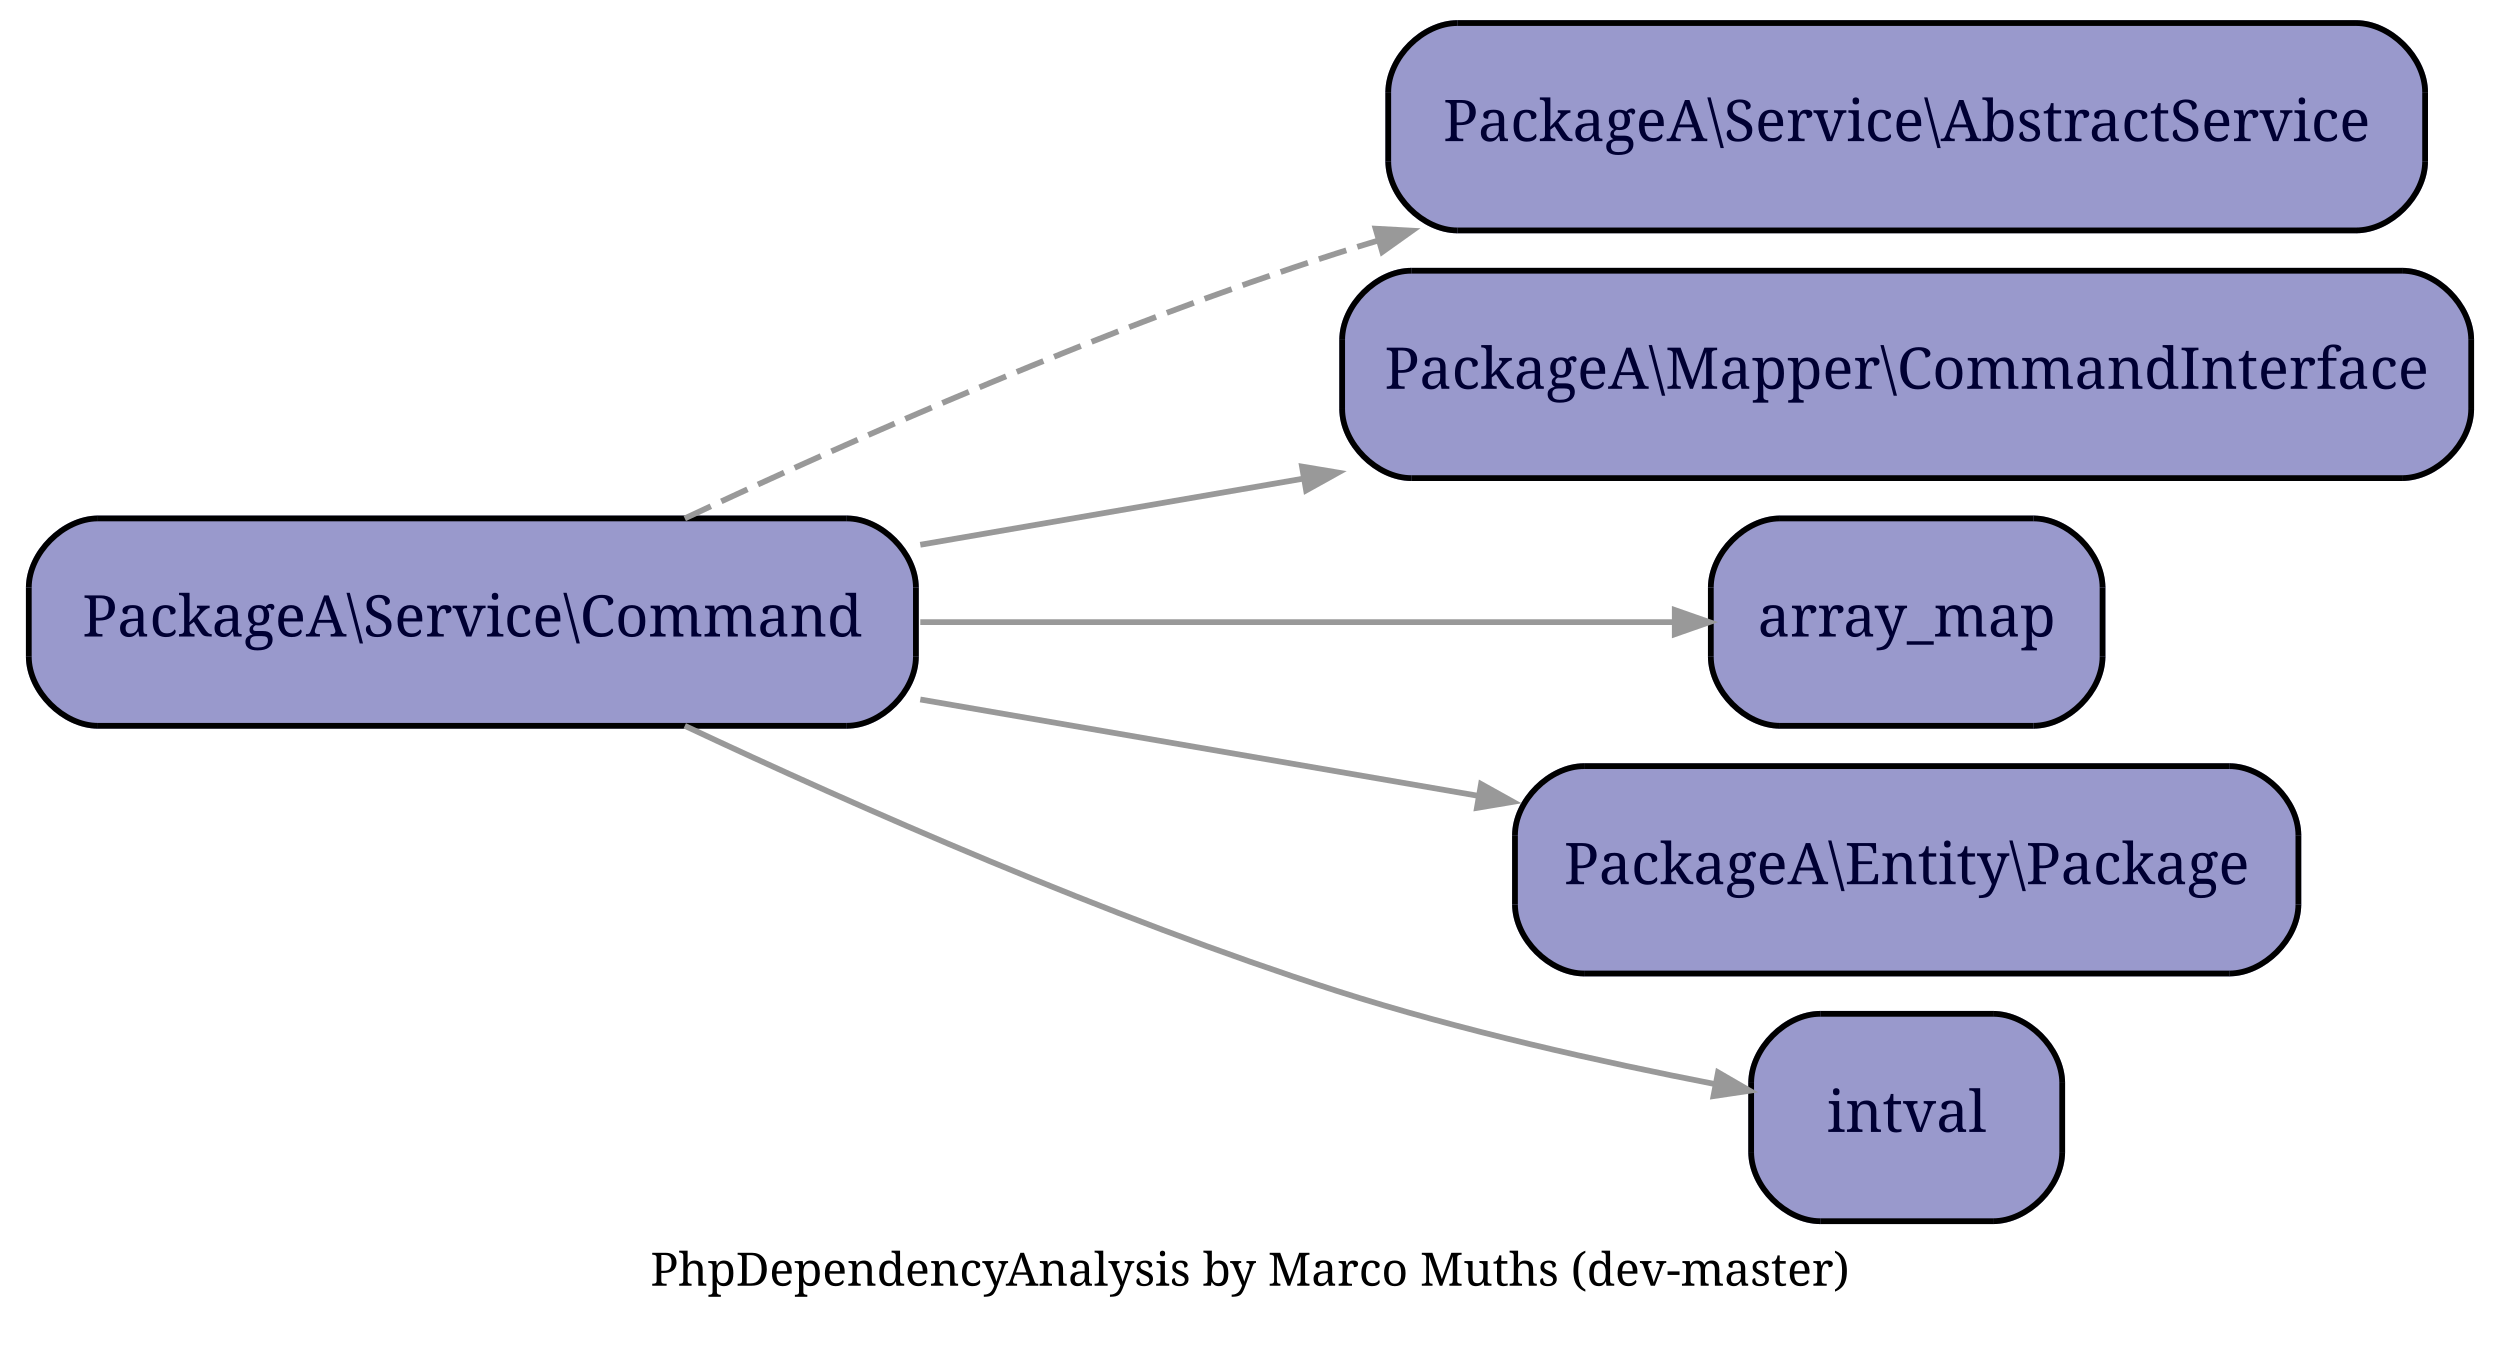
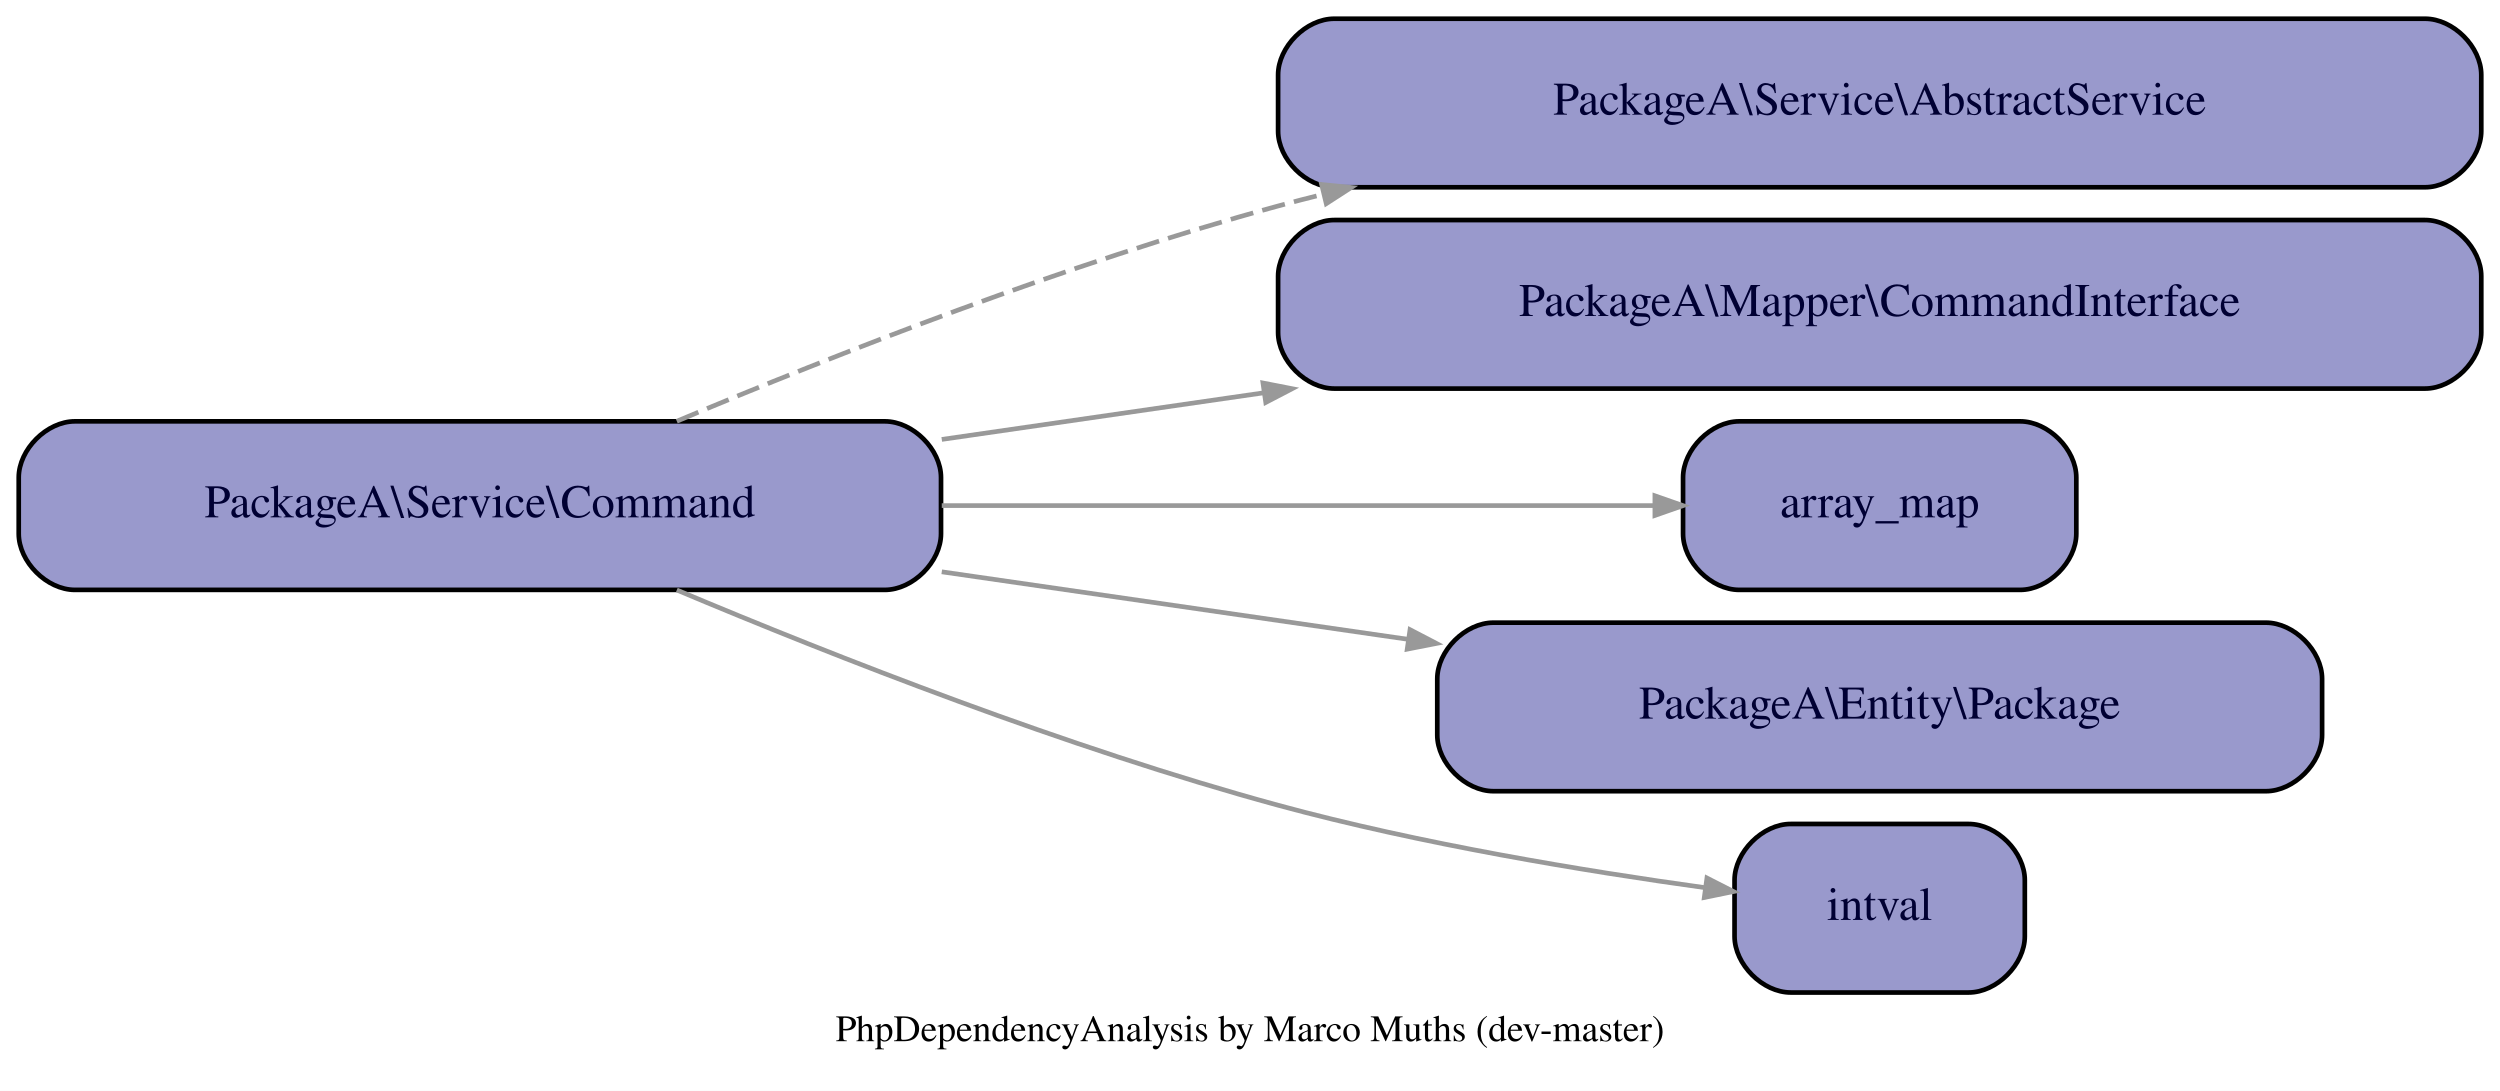
- <svg xmlns="http://www.w3.org/2000/svg" width="434pt" height="234pt" viewBox="0.00 0.00 434.00 234.00">
-   <g id="graph1" class="graph" transform="scale(1 1) rotate(0) translate(4 230)">
-     <polygon fill="white" stroke="white" points="-4,5 -4,-230 431,-230 431,5 -4,5" />
-     <text text-anchor="middle" x="213" y="-6.8" font-family="Times Roman,serif" font-size="8.00">PhpDependencyAnalysis by Marco Muths (dev-master)</text>
+ <svg xmlns="http://www.w3.org/2000/svg" width="534pt" height="233pt" viewBox="0.00 0.00 534.00 233.00">
+   <g id="graph0" class="graph" transform="scale(1 1) rotate(0) translate(4 229)">
+     <polygon fill="white" stroke="none" points="-4,4 -4,-229 530,-229 530,4 -4,4" />
+     <text text-anchor="middle" x="263" y="-6.6" font-family="Times,serif" font-size="8.00">PhpDependencyAnalysis by Marco Muths (dev-master)</text>
    <g id="node1" class="node">
-       <polygon fill="#9999cc" stroke="#9999cc" points="143,-140 13,-140 1,-128 1,-116 13,-104 143,-104 155,-116 155,-128 143,-140" />
-       <path fill="#9999cc" stroke="#9999cc" d="M13,-140C7,-140 1,-134 1,-128" />
-       <path fill="#9999cc" stroke="#9999cc" d="M1,-116C1,-110 7,-104 13,-104" />
-       <path fill="#9999cc" stroke="#9999cc" d="M143,-104C149,-104 155,-110 155,-116" />
-       <path fill="#9999cc" stroke="#9999cc" d="M155,-128C155,-134 149,-140 143,-140" />
-       <polyline fill="none" stroke="black" points="143,-140 13,-140 " />
-       <path fill="none" stroke="black" d="M13,-140C7,-140 1,-134 1,-128" />
-       <polyline fill="none" stroke="black" points="1,-128 1,-116 " />
-       <path fill="none" stroke="black" d="M1,-116C1,-110 7,-104 13,-104" />
-       <polyline fill="none" stroke="black" points="13,-104 143,-104 " />
-       <path fill="none" stroke="black" d="M143,-104C149,-104 155,-110 155,-116" />
-       <polyline fill="none" stroke="black" points="155,-116 155,-128 " />
-       <path fill="none" stroke="black" d="M155,-128C155,-134 149,-140 143,-140" />
-       <text text-anchor="middle" x="78" y="-119.5" font-family="Times Roman,serif" font-size="10.00" fill="#000033">PackageA\Service\Command</text>
+       <path fill="#9999cc" stroke="black" d="M185,-139C185,-139 12,-139 12,-139 6,-139 -1.42109e-14,-133 -1.42109e-14,-127 -1.42109e-14,-127 -1.42109e-14,-115 -1.42109e-14,-115 -1.42109e-14,-109 6,-103 12,-103 12,-103 185,-103 185,-103 191,-103 197,-109 197,-115 197,-115 197,-127 197,-127 197,-133 191,-139 185,-139" />
+       <text text-anchor="middle" x="98.5" y="-118.5" font-family="Times,serif" font-size="10.00" fill="#000033">PackageA\Service\Command</text>
    </g>
    <g id="node2" class="node">
-       <polygon fill="#9999cc" stroke="#9999cc" points="405,-226 249,-226 237,-214 237,-202 249,-190 405,-190 417,-202 417,-214 405,-226" />
-       <path fill="#9999cc" stroke="#9999cc" d="M249,-226C243,-226 237,-220 237,-214" />
-       <path fill="#9999cc" stroke="#9999cc" d="M237,-202C237,-196 243,-190 249,-190" />
-       <path fill="#9999cc" stroke="#9999cc" d="M405,-190C411,-190 417,-196 417,-202" />
-       <path fill="#9999cc" stroke="#9999cc" d="M417,-214C417,-220 411,-226 405,-226" />
-       <polyline fill="none" stroke="black" points="405,-226 249,-226 " />
-       <path fill="none" stroke="black" d="M249,-226C243,-226 237,-220 237,-214" />
-       <polyline fill="none" stroke="black" points="237,-214 237,-202 " />
-       <path fill="none" stroke="black" d="M237,-202C237,-196 243,-190 249,-190" />
-       <polyline fill="none" stroke="black" points="249,-190 405,-190 " />
-       <path fill="none" stroke="black" d="M405,-190C411,-190 417,-196 417,-202" />
-       <polyline fill="none" stroke="black" points="417,-202 417,-214 " />
-       <path fill="none" stroke="black" d="M417,-214C417,-220 411,-226 405,-226" />
-       <text text-anchor="middle" x="327" y="-205.5" font-family="Times Roman,serif" font-size="10.00" fill="#000033">PackageA\Service\AbstractService</text>
+       <path fill="#9999cc" stroke="black" d="M514,-225C514,-225 281,-225 281,-225 275,-225 269,-219 269,-213 269,-213 269,-201 269,-201 269,-195 275,-189 281,-189 281,-189 514,-189 514,-189 520,-189 526,-195 526,-201 526,-201 526,-213 526,-213 526,-219 520,-225 514,-225" />
+       <text text-anchor="middle" x="397.5" y="-204.5" font-family="Times,serif" font-size="10.00" fill="#000033">PackageA\Service\AbstractService</text>
+     </g>
+     <g id="edge1" class="edge">
+       <path fill="none" stroke="#999999" stroke-dasharray="5,2" d="M140.566,-139.028C174.45,-153.286 224.083,-172.765 269,-185 272.183,-185.867 275.421,-186.707 278.696,-187.52" />
+       <polygon fill="#999999" stroke="#999999" points="278.303,-189.586 284.629,-188.955 279.291,-185.503 278.303,-189.586" />
+     </g>
+     <g id="node3" class="node">
+       <path fill="#9999cc" stroke="black" d="M514,-182C514,-182 281,-182 281,-182 275,-182 269,-176 269,-170 269,-170 269,-158 269,-158 269,-152 275,-146 281,-146 281,-146 514,-146 514,-146 520,-146 526,-152 526,-158 526,-158 526,-170 526,-170 526,-176 520,-182 514,-182" />
+       <text text-anchor="middle" x="397.5" y="-161.5" font-family="Times,serif" font-size="10.00" fill="#000033">PackageA\Mapper\CommandInterface</text>
    </g>
    <g id="edge2" class="edge">
-       <path fill="none" stroke="#999999" stroke-dasharray="5,2" d="M114.873,-140.001C144.799,-154.053 188.376,-173.265 228,-186 230.404,-186.773 232.85,-187.528 235.325,-188.265" />
-       <polygon fill="#999999" stroke="#999999" points="234.799,-190.299 241.147,-189.953 235.969,-186.265 234.799,-190.299" />
+       <path fill="none" stroke="#999999" d="M197.16,-135.139C219.121,-138.319 242.769,-141.743 265.835,-145.082" />
+       <polygon fill="#999999" stroke="#999999" points="265.764,-147.194 272.003,-145.975 266.366,-143.037 265.764,-147.194" />
    </g>
-     <g id="node3" class="node">
-       <polygon fill="#9999cc" stroke="#9999cc" points="413,-183 241,-183 229,-171 229,-159 241,-147 413,-147 425,-159 425,-171 413,-183" />
-       <path fill="#9999cc" stroke="#9999cc" d="M241,-183C235,-183 229,-177 229,-171" />
-       <path fill="#9999cc" stroke="#9999cc" d="M229,-159C229,-153 235,-147 241,-147" />
-       <path fill="#9999cc" stroke="#9999cc" d="M413,-147C419,-147 425,-153 425,-159" />
-       <path fill="#9999cc" stroke="#9999cc" d="M425,-171C425,-177 419,-183 413,-183" />
-       <polyline fill="none" stroke="black" points="413,-183 241,-183 " />
-       <path fill="none" stroke="black" d="M241,-183C235,-183 229,-177 229,-171" />
-       <polyline fill="none" stroke="black" points="229,-171 229,-159 " />
-       <path fill="none" stroke="black" d="M229,-159C229,-153 235,-147 241,-147" />
-       <polyline fill="none" stroke="black" points="241,-147 413,-147 " />
-       <path fill="none" stroke="black" d="M413,-147C419,-147 425,-153 425,-159" />
-       <polyline fill="none" stroke="black" points="425,-159 425,-171 " />
-       <path fill="none" stroke="black" d="M425,-171C425,-177 419,-183 413,-183" />
-       <text text-anchor="middle" x="327" y="-162.5" font-family="Times Roman,serif" font-size="10.00" fill="#000033">PackageA\Mapper\CommandInterface</text>
+     <g id="node4" class="node">
+       <path fill="#9999cc" stroke="black" d="M427.5,-139C427.5,-139 367.5,-139 367.5,-139 361.5,-139 355.5,-133 355.5,-127 355.5,-127 355.5,-115 355.5,-115 355.5,-109 361.5,-103 367.5,-103 367.5,-103 427.5,-103 427.5,-103 433.5,-103 439.5,-109 439.5,-115 439.5,-115 439.5,-127 439.5,-127 439.5,-133 433.5,-139 427.5,-139" />
+       <text text-anchor="middle" x="397.5" y="-118.5" font-family="Times,serif" font-size="10.00" fill="#000033">array_map</text>
+     </g>
+     <g id="edge3" class="edge">
+       <path fill="none" stroke="#999999" d="M197.16,-121C248.299,-121 308.587,-121 349.365,-121" />
+       <polygon fill="#999999" stroke="#999999" points="349.487,-123.1 355.487,-121 349.487,-118.9 349.487,-123.1" />
+     </g>
+     <g id="node5" class="node">
+       <path fill="#9999cc" stroke="black" d="M480,-96C480,-96 315,-96 315,-96 309,-96 303,-90 303,-84 303,-84 303,-72 303,-72 303,-66 309,-60 315,-60 315,-60 480,-60 480,-60 486,-60 492,-66 492,-72 492,-72 492,-84 492,-84 492,-90 486,-96 480,-96" />
+       <text text-anchor="middle" x="397.5" y="-75.5" font-family="Times,serif" font-size="10.00" fill="#000033">PackageA\Entity\Package</text>
    </g>
    <g id="edge4" class="edge">
-       <path fill="none" stroke="#999999" d="M155.761,-135.429C176.85,-139.071 200.032,-143.074 222.342,-146.927" />
-       <polygon fill="#999999" stroke="#999999" points="222.03,-149.004 228.3,-147.955 222.745,-144.865 222.03,-149.004" />
-     </g>
-     <g id="node4" class="node">
-       <polygon fill="#9999cc" stroke="#9999cc" points="349,-140 305,-140 293,-128 293,-116 305,-104 349,-104 361,-116 361,-128 349,-140" />
-       <path fill="#9999cc" stroke="#9999cc" d="M305,-140C299,-140 293,-134 293,-128" />
-       <path fill="#9999cc" stroke="#9999cc" d="M293,-116C293,-110 299,-104 305,-104" />
-       <path fill="#9999cc" stroke="#9999cc" d="M349,-104C355,-104 361,-110 361,-116" />
-       <path fill="#9999cc" stroke="#9999cc" d="M361,-128C361,-134 355,-140 349,-140" />
-       <polyline fill="none" stroke="black" points="349,-140 305,-140 " />
-       <path fill="none" stroke="black" d="M305,-140C299,-140 293,-134 293,-128" />
-       <polyline fill="none" stroke="black" points="293,-128 293,-116 " />
-       <path fill="none" stroke="black" d="M293,-116C293,-110 299,-104 305,-104" />
-       <polyline fill="none" stroke="black" points="305,-104 349,-104 " />
-       <path fill="none" stroke="black" d="M349,-104C355,-104 361,-110 361,-116" />
-       <polyline fill="none" stroke="black" points="361,-116 361,-128 " />
-       <path fill="none" stroke="black" d="M361,-128C361,-134 355,-140 349,-140" />
-       <text text-anchor="middle" x="327" y="-119.5" font-family="Times Roman,serif" font-size="10.00" fill="#000033">array_map</text>
-     </g>
-     <g id="edge6" class="edge">
-       <path fill="none" stroke="#999999" d="M155.761,-122C199.016,-122 251.077,-122 286.354,-122" />
-       <polygon fill="#999999" stroke="#999999" points="286.74,-124.1 292.74,-122 286.74,-119.9 286.74,-124.1" />
-     </g>
-     <g id="node5" class="node">
-       <polygon fill="#9999cc" stroke="#9999cc" points="383,-97 271,-97 259,-85 259,-73 271,-61 383,-61 395,-73 395,-85 383,-97" />
-       <path fill="#9999cc" stroke="#9999cc" d="M271,-97C265,-97 259,-91 259,-85" />
-       <path fill="#9999cc" stroke="#9999cc" d="M259,-73C259,-67 265,-61 271,-61" />
-       <path fill="#9999cc" stroke="#9999cc" d="M383,-61C389,-61 395,-67 395,-73" />
-       <path fill="#9999cc" stroke="#9999cc" d="M395,-85C395,-91 389,-97 383,-97" />
-       <polyline fill="none" stroke="black" points="383,-97 271,-97 " />
-       <path fill="none" stroke="black" d="M271,-97C265,-97 259,-91 259,-85" />
-       <polyline fill="none" stroke="black" points="259,-85 259,-73 " />
-       <path fill="none" stroke="black" d="M259,-73C259,-67 265,-61 271,-61" />
-       <polyline fill="none" stroke="black" points="271,-61 383,-61 " />
-       <path fill="none" stroke="black" d="M383,-61C389,-61 395,-67 395,-73" />
-       <polyline fill="none" stroke="black" points="395,-73 395,-85 " />
-       <path fill="none" stroke="black" d="M395,-85C395,-91 389,-97 383,-97" />
-       <text text-anchor="middle" x="327" y="-76.5" font-family="Times Roman,serif" font-size="10.00" fill="#000033">PackageA\Entity\Package</text>
-     </g>
-     <g id="edge8" class="edge">
-       <path fill="none" stroke="#999999" d="M155.761,-108.571C186.663,-103.235 222.06,-97.122 252.62,-91.845" />
-       <polygon fill="#999999" stroke="#999999" points="253.109,-93.891 258.664,-90.801 252.395,-89.753 253.109,-93.891" />
+       <path fill="none" stroke="#999999" d="M197.16,-106.861C229.152,-102.229 264.724,-97.079 296.861,-92.426" />
+       <polygon fill="#999999" stroke="#999999" points="297.182,-94.501 302.82,-91.563 296.581,-90.345 297.182,-94.501" />
    </g>
    <g id="node6" class="node">
-       <polygon fill="#9999cc" stroke="#9999cc" points="342,-54 312,-54 300,-42 300,-30 312,-18 342,-18 354,-30 354,-42 342,-54" />
-       <path fill="#9999cc" stroke="#9999cc" d="M312,-54C306,-54 300,-48 300,-42" />
-       <path fill="#9999cc" stroke="#9999cc" d="M300,-30C300,-24 306,-18 312,-18" />
-       <path fill="#9999cc" stroke="#9999cc" d="M342,-18C348,-18 354,-24 354,-30" />
-       <path fill="#9999cc" stroke="#9999cc" d="M354,-42C354,-48 348,-54 342,-54" />
-       <polyline fill="none" stroke="black" points="342,-54 312,-54 " />
-       <path fill="none" stroke="black" d="M312,-54C306,-54 300,-48 300,-42" />
-       <polyline fill="none" stroke="black" points="300,-42 300,-30 " />
-       <path fill="none" stroke="black" d="M300,-30C300,-24 306,-18 312,-18" />
-       <polyline fill="none" stroke="black" points="312,-18 342,-18 " />
-       <path fill="none" stroke="black" d="M342,-18C348,-18 354,-24 354,-30" />
-       <polyline fill="none" stroke="black" points="354,-30 354,-42 " />
-       <path fill="none" stroke="black" d="M354,-42C354,-48 348,-54 342,-54" />
-       <text text-anchor="middle" x="327" y="-33.5" font-family="Times Roman,serif" font-size="10.00" fill="#000033">intval</text>
+       <path fill="#9999cc" stroke="black" d="M416.5,-53C416.5,-53 378.5,-53 378.5,-53 372.5,-53 366.5,-47 366.5,-41 366.5,-41 366.5,-29 366.5,-29 366.5,-23 372.5,-17 378.5,-17 378.5,-17 416.5,-17 416.5,-17 422.5,-17 428.5,-23 428.5,-29 428.5,-29 428.5,-41 428.5,-41 428.5,-47 422.5,-53 416.5,-53" />
+       <text text-anchor="middle" x="397.5" y="-32.5" font-family="Times,serif" font-size="10.00" fill="#000033">intval</text>
    </g>
-     <g id="edge10" class="edge">
-       <path fill="none" stroke="#999999" d="M114.873,-103.999C144.799,-89.947 188.376,-70.735 228,-58 249.478,-51.097 274.257,-45.593 293.652,-41.816" />
-       <polygon fill="#999999" stroke="#999999" points="294.25,-43.84 299.749,-40.651 293.461,-39.715 294.25,-43.84" />
+     <g id="edge5" class="edge">
+       <path fill="none" stroke="#999999" d="M140.566,-102.972C174.45,-88.714 224.083,-69.235 269,-57 299.297,-48.747 334.525,-42.947 360.264,-39.382" />
+       <polygon fill="#999999" stroke="#999999" points="360.601,-41.456 366.264,-38.568 360.036,-37.294 360.601,-41.456" />
    </g>
  </g>
</svg>
